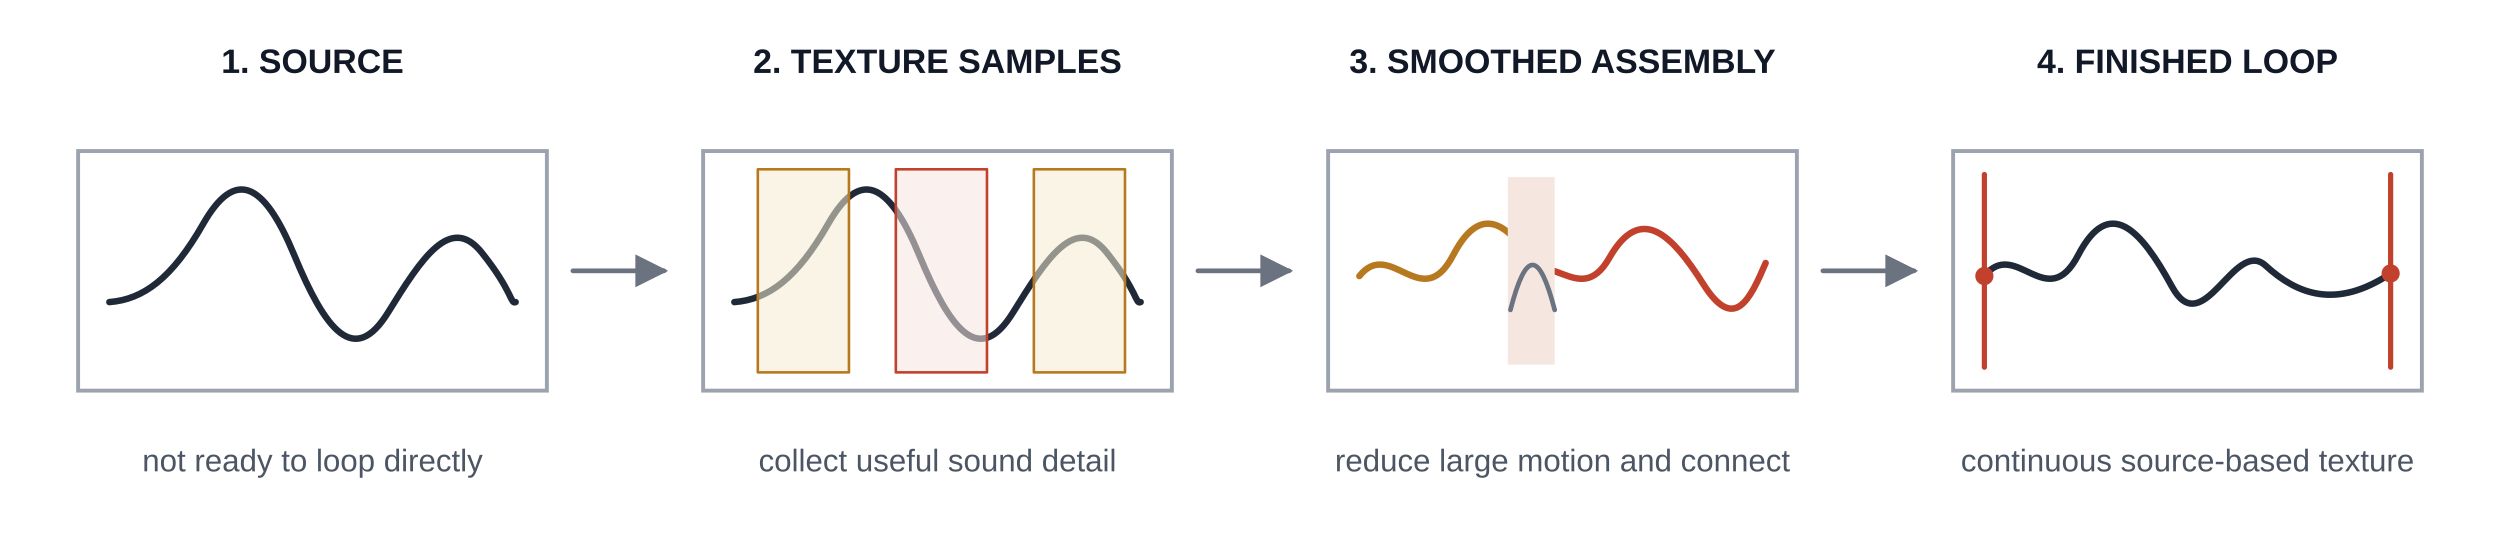
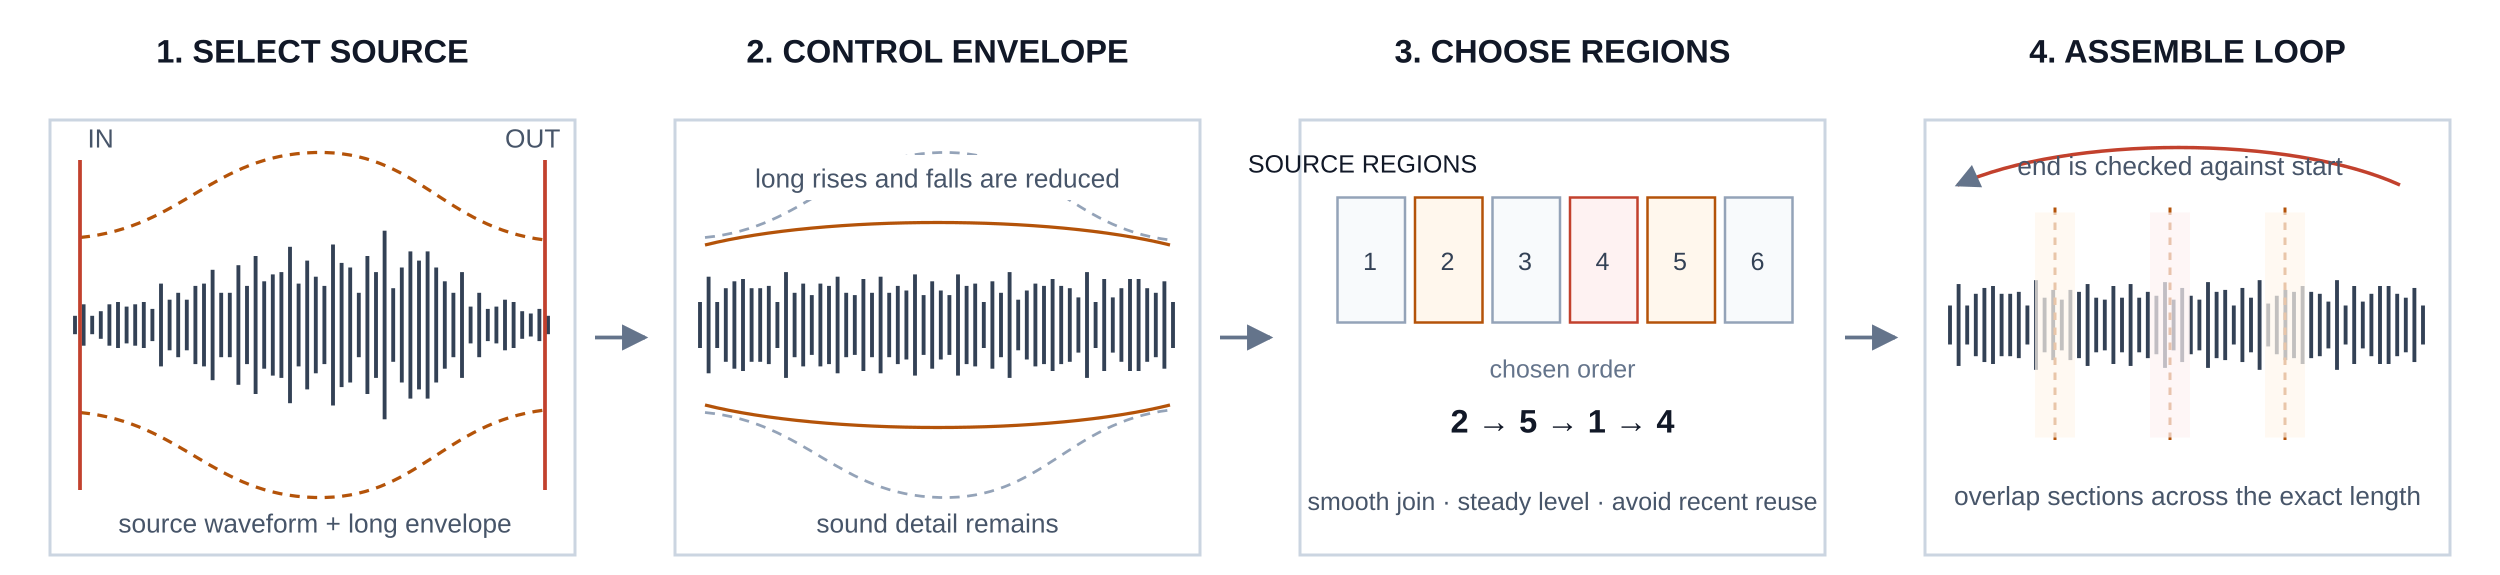
- <svg xmlns="http://www.w3.org/2000/svg" width="960" height="205" viewBox="0 0 960 205" role="img" aria-labelledby="title desc">
+ <svg xmlns="http://www.w3.org/2000/svg" width="1000" height="230" viewBox="0 0 1000 230" role="img" aria-labelledby="title desc">
  <defs>
+     <path id="sourceWave" d="M0-4V4 M4-9V9 M8-4V4 M12-6V6 M16-9V9 M20-10V10 M24-8V8 M28-9V9 M32-10V10 M36-7V7 M40-18V18 M44-11V11 M48-14V14 M52-11V11 M56-17V17 M60-18V18 M64-24V24 M68-14V14 M72-14V14 M76-26V26 M80-17V17 M84-30V30 M88-19V19 M92-22V22 M96-23V23 M100-34V34 M104-18V18 M108-28V28 M112-21V21 M116-17V17 M120-35V35 M124-27V27 M128-25V25 M132-14V14 M136-30V30 M140-23V23 M144-41V41 M148-16V16 M152-25V25 M156-32V32 M160-28V28 M164-32V32 M168-25V25 M172-19V19 M176-14V14 M180-23V23 M184-8V8 M188-14V14 M192-7V7 M196-8V8 M200-11V11 M204-10V10 M208-6V6 M212-5V5 M216-7V7 M220-4V4" />
+     <path id="steadyWave" d="M0-10V10 M4-21V21 M8-10V10 M12-16V16 M16-19V19 M20-20V20 M24-16V16 M28-16V16 M32-17V17 M36-10V10 M40-23V23 M44-14V14 M48-18V18 M52-13V13 M56-18V18 M60-17V17 M64-21V21 M68-14V14 M72-13V13 M76-20V20 M80-14V14 M84-21V21 M88-14V14 M92-17V17 M96-15V15 M100-22V22 M104-13V13 M108-19V19 M112-15V15 M116-13V13 M120-22V22 M124-17V17 M128-18V18 M132-10V10 M136-19V19 M140-14V14 M144-23V23 M148-11V11 M152-15V15 M156-18V18 M160-17V17 M164-20V20 M168-17V17 M172-16V16 M176-12V12 M180-23V23 M184-10V10 M188-20V20 M192-12V12 M196-16V16 M200-20V20 M204-20V20 M208-16V16 M212-14V14 M216-19V19 M220-10V10" />
    <marker id="arrow" viewBox="0 0 8 8" refX="7" refY="4" markerWidth="7" markerHeight="7" orient="auto">
-       <path d="M0 0 L8 4 L0 8 Z" fill="#6b7280" />
+       <path d="M0 0L8 4L0 8Z" fill="#64748b" />
    </marker>
  </defs>
-   <rect width="960" height="205" fill="#ffffff" />
+   <rect width="1000" height="230" fill="#fff" />
  <g font-family="Arial, sans-serif" fill="#111827">
    <g font-size="13" font-weight="700" text-anchor="middle">
-       <text x="120" y="28">1. SOURCE</text>
-       <text x="360" y="28">2. TEXTURE SAMPLES</text>
-       <text x="600" y="28">3. SMOOTHED ASSEMBLY</text>
-       <text x="840" y="28">4. FINISHED LOOP</text>
+       <text x="125" y="25">1. SELECT SOURCE</text>
+       <text x="375" y="25">2. CONTROL ENVELOPE</text>
+       <text x="625" y="25">3. CHOOSE REGIONS</text>
+       <text x="875" y="25">4. ASSEMBLE LOOP</text>
    </g>
-     <g fill="#ffffff" stroke="#9ca3af" stroke-width="1.5">
-       <rect x="30" y="58" width="180" height="92" />
-       <rect x="270" y="58" width="180" height="92" />
-       <rect x="510" y="58" width="180" height="92" />
-       <rect x="750" y="58" width="180" height="92" />
+     <g fill="none" stroke="#cbd5e1" stroke-width="1.2">
+       <rect x="20" y="48" width="210" height="174" />
+       <rect x="270" y="48" width="210" height="174" />
+       <rect x="520" y="48" width="210" height="174" />
+       <rect x="770" y="48" width="210" height="174" />
    </g>
-     <g fill="none" stroke-linecap="round" stroke-linejoin="round" stroke-width="2.5">
-       <path d="M42 116 C55 115 66 107 78 86 S101 69 113 98 S136 141 149 120 S173 82 185 97 S196 117 198 116" stroke="#1f2937" />
-       <path d="M282 116 C295 115 306 107 318 86 S341 69 353 98 S376 141 389 120 S413 82 425 97 S436 117 438 116" stroke="#1f2937" />
-       <rect x="291" y="65" width="35" height="78" fill="#f4ead2" fill-opacity="0.55" stroke="#b7791f" stroke-width="1" />
-       <rect x="344" y="65" width="35" height="78" fill="#f5e6df" fill-opacity="0.55" stroke="#c2412d" stroke-width="1" />
-       <rect x="397" y="65" width="35" height="78" fill="#f4ead2" fill-opacity="0.55" stroke="#b7791f" stroke-width="1" />
-       <path d="M522 106 C534 91 546 121 558 98 S582 88 594 110" stroke="#b7791f" />
-       <path d="M582 110 C594 91 606 120 618 99 S642 90 654 109 S672 115 678 101" stroke="#c2412d" />
-       <rect x="579" y="68" width="18" height="72" fill="#f5e6df" stroke="none" />
-       <path d="M580 119 C586 96 591 96 597 119" stroke="#6b7280" stroke-width="1.8" />
-       <path d="M762 106 C774 91 786 121 798 98 S822 88 834 110 S858 91 870 102 S897 119 918 105" stroke="#1f2937" />
-       <path d="M762 67 V141 M918 67 V141" stroke="#c2412d" stroke-width="2" />
-       <circle cx="762" cy="106" r="3.5" fill="#c2412d" stroke="none" />
-       <circle cx="918" cy="105" r="3.5" fill="#c2412d" stroke="none" />
-       <path d="M220 104 H255" stroke="#6b7280" stroke-width="1.8" marker-end="url(#arrow)" />
-       <path d="M460 104 H495" stroke="#6b7280" stroke-width="1.8" marker-end="url(#arrow)" />
-       <path d="M700 104 H735" stroke="#6b7280" stroke-width="1.8" marker-end="url(#arrow)" />
+     <g transform="translate(30 130) scale(.86 .92)" fill="none" stroke="#334155" stroke-width="1.8">
+       <use href="#sourceWave" />
    </g>
-     <g fill="#4b5563" font-size="12" text-anchor="middle">
-       <text x="120" y="181">not ready to loop directly</text>
-       <text x="360" y="181">collect useful sound detail</text>
-       <text x="600" y="181">reduce large motion and connect</text>
-       <text x="840" y="181">continuous source-based texture</text>
+     <path d="M32 95C73 91 85 62 126 61S177 91 218 96M32 165C73 169 85 198 126 199S177 169 218 164" fill="none" stroke="#b45309" stroke-width="1.3" stroke-dasharray="4 3" />
+     <path d="M32 64V196M218 64V196" stroke="#c2412d" stroke-width="1.5" />
+     <g font-size="10.5" fill="#475569">
+       <text x="35" y="59">IN</text>
+       <text x="202" y="59">OUT</text>
+       <text x="126" y="213" text-anchor="middle">source waveform + long envelope</text>
+     </g>
+     <g transform="translate(280 130) scale(.86 .92)" fill="none" stroke="#334155" stroke-width="1.8">
+       <use href="#steadyWave" />
+     </g>
+     <path d="M282 98C330 86 420 86 468 98M282 162C330 174 420 174 468 162" fill="none" stroke="#b45309" stroke-width="1.3" />
+     <path d="M282 95C323 91 335 62 376 61S427 91 468 96M282 165C323 169 335 198 376 199S427 169 468 164" fill="none" stroke="#94a3b8" stroke-width="1.1" stroke-dasharray="4 3" />
+     <rect x="303" y="62" width="144" height="18" fill="#fff" />
+     <g font-size="10.5" fill="#475569" text-anchor="middle">
+       <text x="375" y="75">long rises and falls are reduced</text>
+       <text x="375" y="213">sound detail remains</text>
+     </g>
+     <g font-size="10" text-anchor="middle">
+       <text x="545" y="69">SOURCE REGIONS</text>
+       <g stroke-width="1">
+         <rect x="535" y="79" width="27" height="50" fill="#f8fafc" stroke="#94a3b8" />
+         <rect x="566" y="79" width="27" height="50" fill="#fff7ed" stroke="#b45309" />
+         <rect x="597" y="79" width="27" height="50" fill="#f8fafc" stroke="#94a3b8" />
+         <rect x="628" y="79" width="27" height="50" fill="#fef2f2" stroke="#c2412d" />
+         <rect x="659" y="79" width="27" height="50" fill="#fff7ed" stroke="#b45309" />
+         <rect x="690" y="79" width="27" height="50" fill="#f8fafc" stroke="#94a3b8" />
+       </g>
+       <g fill="#334155">
+         <text x="548" y="108">1</text>
+         <text x="579" y="108">2</text>
+         <text x="610" y="108">3</text>
+         <text x="641" y="108">4</text>
+         <text x="672" y="108">5</text>
+         <text x="703" y="108">6</text>
+       </g>
+       <text x="625" y="151" fill="#64748b">chosen order</text>
+       <text x="625" y="173" fill="#111827" font-size="13" font-weight="700">2 → 5 → 1 → 4</text>
+       <text x="625" y="204" fill="#475569">smooth join · steady level · avoid recent reuse</text>
+     </g>
+     <g transform="translate(780 130) scale(.86 .78)" fill="none" stroke="#334155" stroke-width="1.8">
+       <use href="#steadyWave" />
+     </g>
+     <g stroke="#b45309" stroke-width="1.2" stroke-dasharray="3 3">
+       <path d="M822 83V177" />
+       <path d="M868 83V177" />
+       <path d="M914 83V177" />
+     </g>
+     <rect x="814" y="85" width="16" height="90" fill="#fff7ed" fill-opacity=".7" />
+     <rect x="860" y="85" width="16" height="90" fill="#fef2f2" fill-opacity=".7" />
+     <rect x="906" y="85" width="16" height="90" fill="#fff7ed" fill-opacity=".7" />
+     <path d="M960 74C916 54 827 54 783 74" fill="none" stroke="#c2412d" stroke-width="1.4" marker-end="url(#arrow)" />
+     <text x="872" y="70" font-size="10.5" text-anchor="middle" fill="#475569">end is checked against start</text>
+     <text x="875" y="202" font-size="10.5" text-anchor="middle" fill="#475569">overlap sections across the exact length</text>
+     <g fill="none" stroke="#64748b" stroke-width="1.5" marker-end="url(#arrow)">
+       <path d="M238 135H258" />
+       <path d="M488 135H508" />
+       <path d="M738 135H758" />
    </g>
  </g>
</svg>
